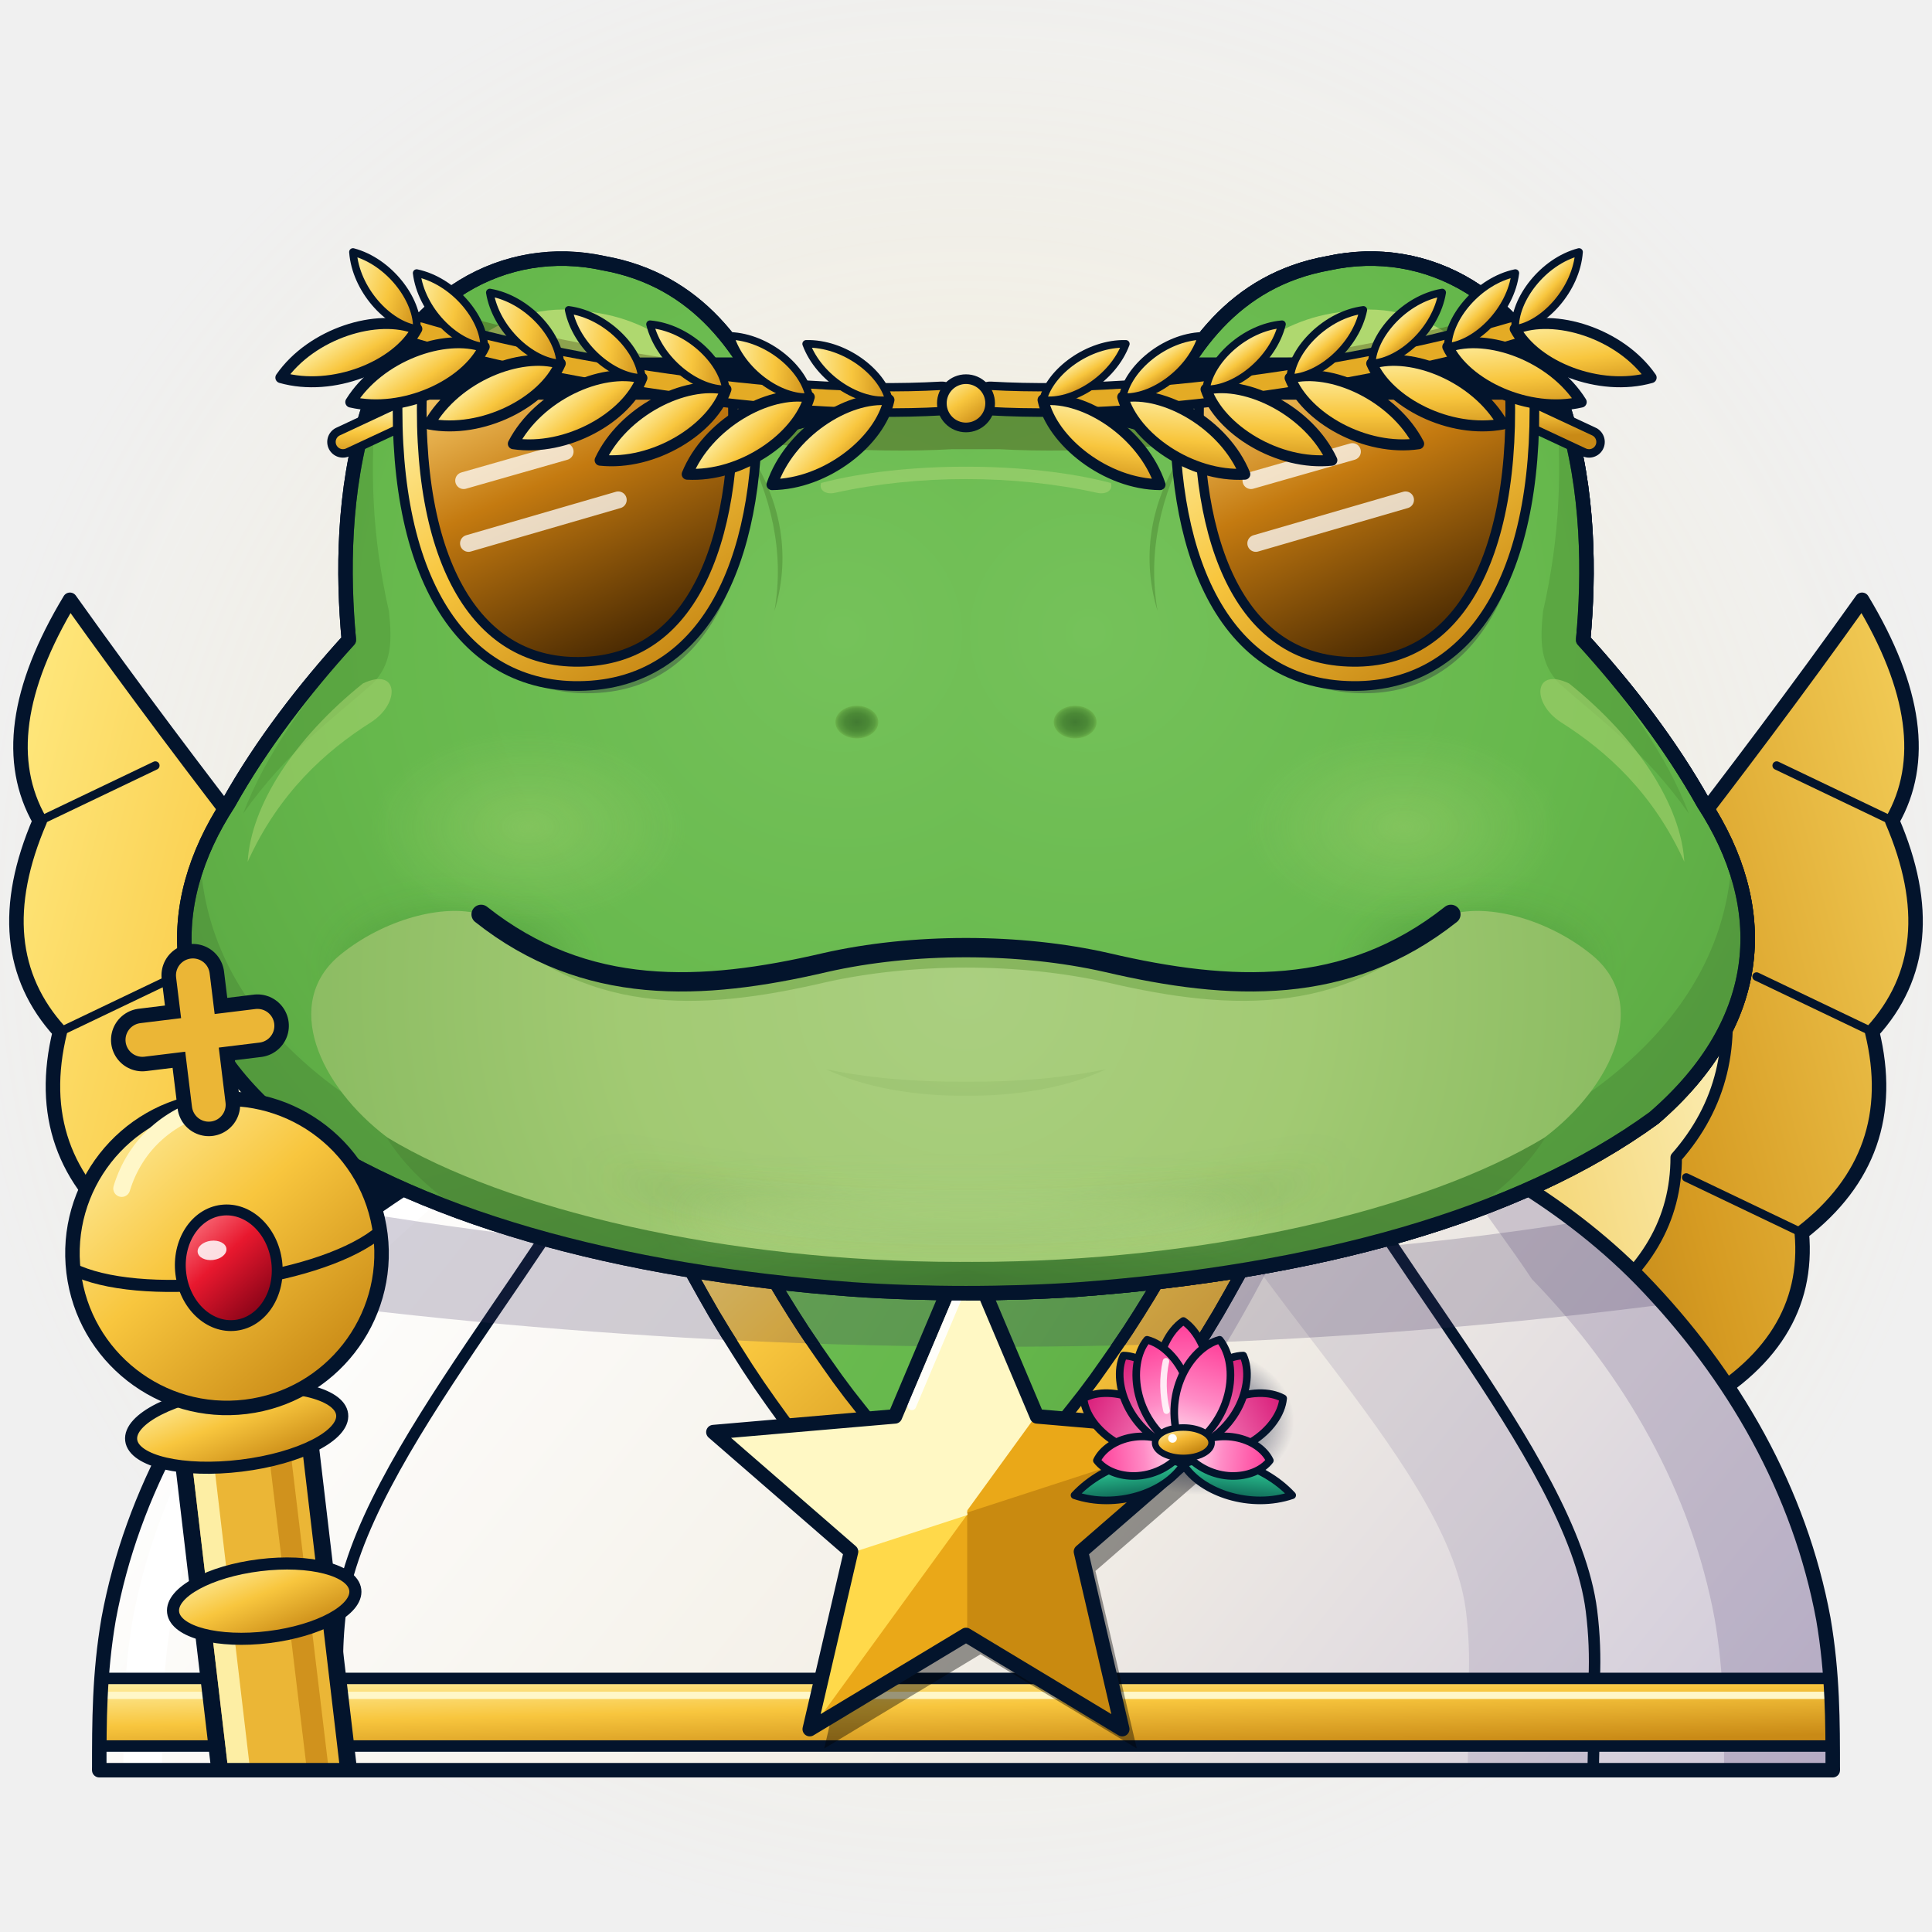
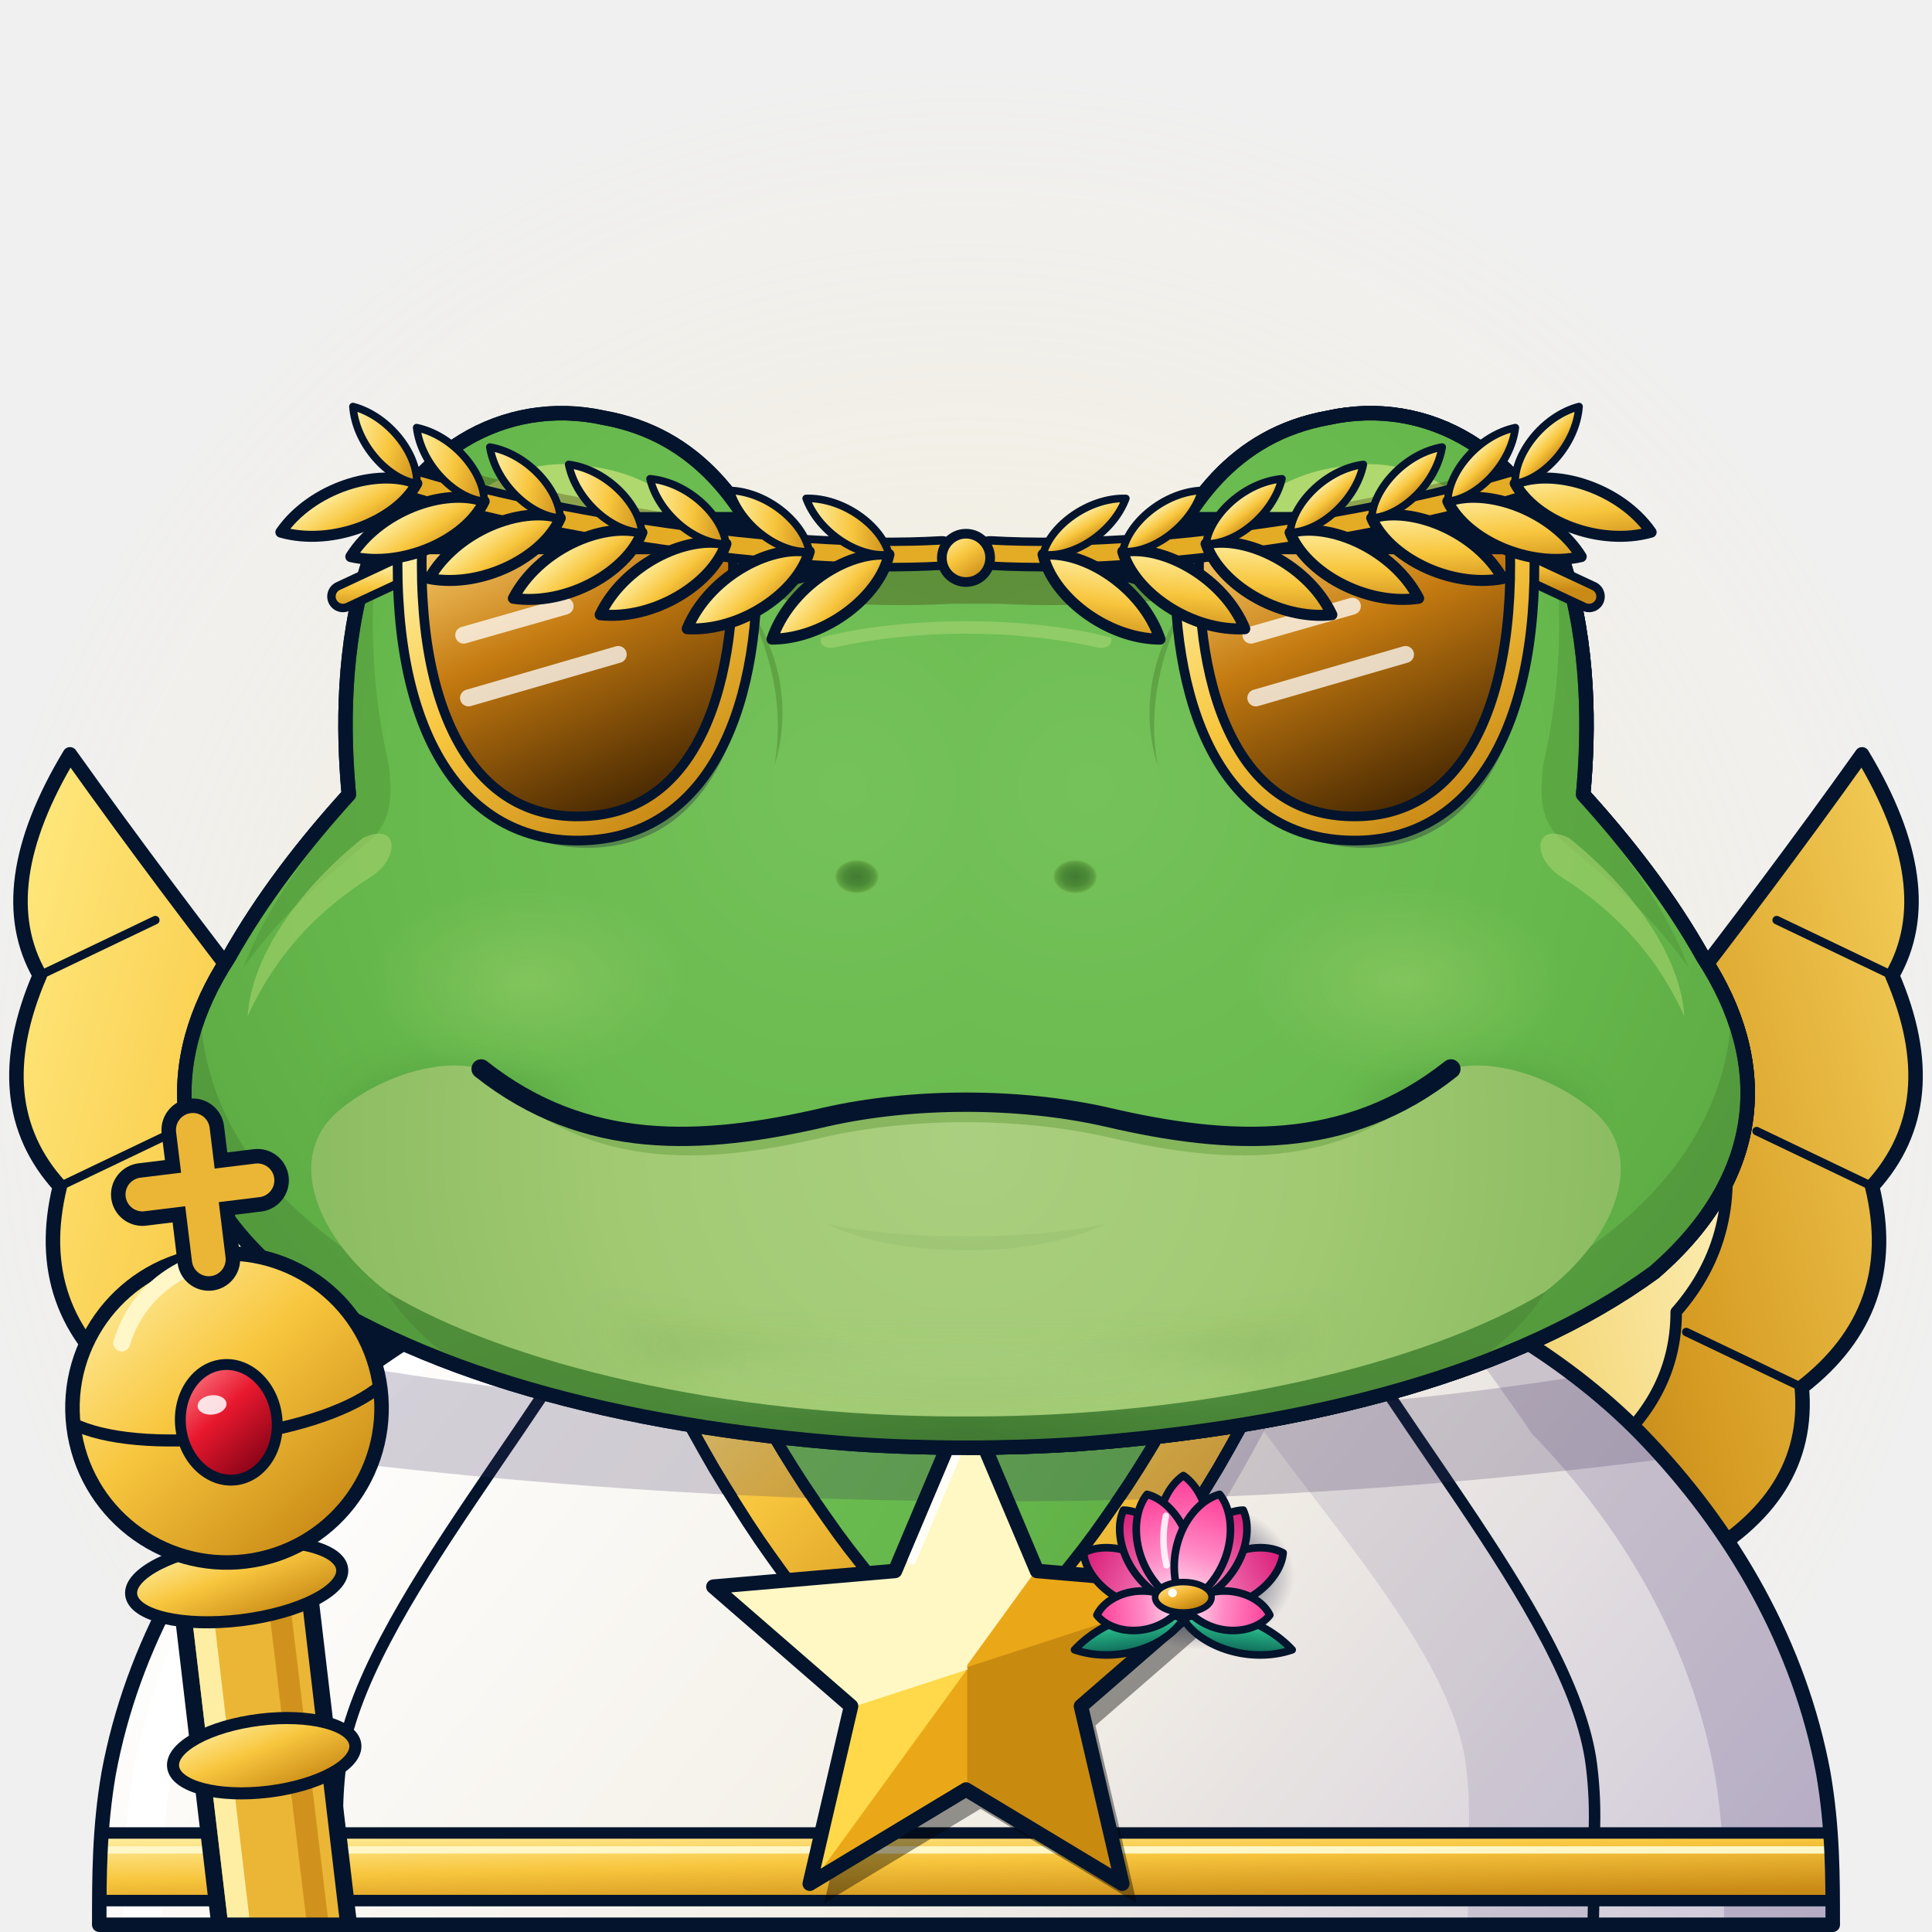
- <svg xmlns="http://www.w3.org/2000/svg" width="1000" height="1000" viewBox="100 17 800 800" role="img" aria-labelledby="icon-title icon-desc">
+ <svg xmlns="http://www.w3.org/2000/svg" width="1000" height="1000" viewBox="100 -47 800 800" role="img" aria-labelledby="icon-title icon-desc">
  <defs>
    <linearGradient id="edge-shade" x1="0" y1="0" x2=".8" y2="1">
      <stop offset="0" stop-color="#5c9f3d" />
      <stop offset=".63" stop-color="#488436" />
      <stop offset="1" stop-color="#2e5b28" />
    </linearGradient>
    <linearGradient id="lip-shadow" x1="489" y1="442" x2="489" y2="458" gradientUnits="userSpaceOnUse">
      <stop stop-color="#729d47" stop-opacity=".1" />
      <stop offset=".5" stop-color="#729d47" stop-opacity=".38" />
      <stop offset="1" stop-color="#729d47" stop-opacity=".15" />
    </linearGradient>
    <linearGradient id="body-skin" x1="300" y1="500" x2="711" y2="760" gradientUnits="userSpaceOnUse">
      <stop offset="0" stop-color="#75c25a" />
      <stop offset=".42" stop-color="#66b84c" />
      <stop offset=".74" stop-color="#59a641" />
      <stop offset="1" stop-color="#43832e" />
    </linearGradient>
    <linearGradient id="gold" x1="0" y1="0" x2=".7" y2="1">
      <stop offset="0" stop-color="#fff4b0" />
      <stop offset=".5" stop-color="#f8c63e" />
      <stop offset="1" stop-color="#c98a16" />
    </linearGradient>
    <linearGradient id="lotus-gold" x1="0" y1="0" x2=".7" y2="1">
      <stop offset="0" stop-color="#fff3b0" />
      <stop offset=".5" stop-color="#f2b632" />
      <stop offset="1" stop-color="#b87808" />
    </linearGradient>
    <linearGradient id="petal" x1="0" y1="0" x2="0" y2="1">
      <stop offset="0" stop-color="#ff3d98" />
      <stop offset=".55" stop-color="#ff8cc6" />
      <stop offset="1" stop-color="#fff0f7" />
    </linearGradient>
    <linearGradient id="petal-back" x1="0" y1="0" x2="0" y2="1">
      <stop offset="0" stop-color="#d81b78" />
      <stop offset="1" stop-color="#ff9fd0" />
    </linearGradient>
    <linearGradient id="leaf" x1="0" y1="0" x2=".7" y2="1">
      <stop offset="0" stop-color="#7cf0bc" />
      <stop offset=".5" stop-color="#22a87f" />
      <stop offset="1" stop-color="#0b5a4e" />
    </linearGradient>
    <linearGradient id="robe" x1="240" y1="480" x2="760" y2="900" gradientUnits="userSpaceOnUse">
      <stop offset="0" stop-color="#fff" />
      <stop offset=".5" stop-color="#f3efe6" />
      <stop offset="1" stop-color="#cbc4d8" />
    </linearGradient>
    <linearGradient id="feather" x1="0" y1="0" x2="1" y2=".4">
      <stop offset="0" stop-color="#ffea82" />
      <stop offset=".5" stop-color="#f8c63e" />
      <stop offset="1" stop-color="#d79c1e" />
    </linearGradient>
    <linearGradient id="covert" x1="0" y1="0" x2="1" y2=".4">
      <stop offset="0" stop-color="#fffbe6" />
      <stop offset="1" stop-color="#ffe05f" />
    </linearGradient>
    <linearGradient id="feather-r" x1="0" y1="0" x2="1" y2=".4">
      <stop offset="0" stop-color="#f4cf5a" />
      <stop offset=".5" stop-color="#d69b22" />
      <stop offset="1" stop-color="#9c650a" />
    </linearGradient>
    <linearGradient id="covert-r" x1="0" y1="0" x2="1" y2=".4">
      <stop offset="0" stop-color="#fdf3c4" />
      <stop offset="1" stop-color="#eec13e" />
    </linearGradient>
    <linearGradient id="leaf-2" x1=".7" y1="1" x2="0" y2="0">
      <stop offset="0" stop-color="#fff4b0" />
      <stop offset=".55" stop-color="#f8c63e" />
      <stop offset="1" stop-color="#c98a16" />
    </linearGradient>
    <linearGradient id="leaf-2-r" x1="0" y1=".8" x2="1" y2=".2">
      <stop offset="0" stop-color="#fff4b0" />
      <stop offset=".55" stop-color="#f8c63e" />
      <stop offset="1" stop-color="#c98a16" />
    </linearGradient>
    <linearGradient id="leaf-2-r-up" x1=".6" y1="1" x2=".4" y2="0">
      <stop offset="0" stop-color="#fff4b0" />
      <stop offset=".55" stop-color="#f8c63e" />
      <stop offset="1" stop-color="#c98a16" />
    </linearGradient>
    <linearGradient id="leaf-2-up" x1="1" y1=".4" x2="0" y2=".6">
      <stop offset="0" stop-color="#fff4b0" />
      <stop offset=".55" stop-color="#f8c63e" />
      <stop offset="1" stop-color="#c98a16" />
    </linearGradient>
    <linearGradient id="gold-2" x1="0" y1="0" x2=".7" y2="1">
      <stop offset="0" stop-color="#fff4b0" />
      <stop offset=".5" stop-color="#f8c63e" />
      <stop offset="1" stop-color="#c98a16" />
    </linearGradient>
    <linearGradient id="lens-gold" x1="0" y1="0" x2=".5" y2="1">
      <stop offset="0" stop-color="#ffd77a" />
      <stop offset=".45" stop-color="#c47a10" />
      <stop offset="1" stop-color="#4a2a02" />
    </linearGradient>
    <linearGradient id="ruby" x1="0" y1="0" x2=".6" y2="1">
      <stop offset="0" stop-color="#ff8a94" />
      <stop offset=".5" stop-color="#e8182e" />
      <stop offset="1" stop-color="#8a0418" />
    </linearGradient>
    <radialGradient id="skin" cx="449" cy="279" r="470" gradientUnits="userSpaceOnUse">
      <stop offset="0" stop-color="#75c25a" />
      <stop offset=".42" stop-color="#66b84c" />
      <stop offset=".74" stop-color="#59a641" />
      <stop offset="1" stop-color="#43832e" />
    </radialGradient>
    <radialGradient id="nose-dimple">
      <stop stop-color="#427b32" />
      <stop offset=".55" stop-color="#4b8936" />
      <stop offset=".85" stop-color="#5a9c40" />
      <stop offset="1" stop-color="#6bb24b" />
    </radialGradient>
    <radialGradient id="cheek-light">
      <stop stop-color="#a2d16f" stop-opacity=".45" />
      <stop offset=".5" stop-color="#a2d16f" stop-opacity=".22" />
      <stop offset="1" stop-color="#a2d16f" stop-opacity="0" />
    </radialGradient>
    <radialGradient id="muzzle" cx="500" cy="425" r="283" gradientUnits="userSpaceOnUse">
      <stop stop-color="#aacf80" />
      <stop offset=".5" stop-color="#a2ca73" />
      <stop offset="1" stop-color="#8abb61" />
    </radialGradient>
    <radialGradient id="halo" cx="500" cy="400" r="420" gradientUnits="userSpaceOnUse">
      <stop offset="0" stop-color="#fff6d0" stop-opacity=".32" />
      <stop offset=".6" stop-color="#ffe9a0" stop-opacity=".12" />
      <stop offset="1" stop-color="#ffe9a0" stop-opacity="0" />
    </radialGradient>
    <radialGradient id="lotus-shadow">
      <stop offset="0" stop-color="#000a2e" />
      <stop offset=".7" stop-color="#000a2e" />
      <stop offset="1" stop-color="#000a2e" stop-opacity="0" />
    </radialGradient>
    <clipPath id="head-clip">
      <path d="M 244.45 282 C 241.93 255 242 220 252 188 C 268 140 309 117 350 126 C 389 133 409 162 422 194 C 473 179 527 179 578 194 C 591 162 611 133 650 126 C 691 117 732 140 748 188 C 758 220 758.07 255 755.55 282 C 773.73 302 791.63 325 805.42 349.66 C 833.07 392.13 831.65 439.42 784.94 479.85 C 728.35 521.11 643.64 543.73 546.62 550.95 C 516.38 552.98 483.62 552.98 453.38 550.95 C 356.36 543.73 271.65 521.11 215.06 479.85 C 168.35 439.42 166.93 392.13 194.58 349.66 C 208.37 325 226.27 302 244.45 282 Z" />
    </clipPath>
    <clipPath id="body-clip-2">
      <path d="M 335.1 476 C 296.3 490 253.62 513.1 220.64 546.7 C 181.84 586.6 154.68 634.9 144.98 687.4 C 141.1 710 141.1 730 141.1 750 C 139.1 890 137.1 960 137.1 960 L 862.9 960 C 862.9 960 860.9 890 858.9 750 C 858.9 730 858.9 710 855.02 687.4 C 845.32 634.9 818.16 586.6 779.36 546.7 C 746.38 513.1 703.7 490 664.9 476 Z" />
    </clipPath>
    <clipPath id="cut">
      <rect x="-200" y="-200" width="1400" height="950" />
    </clipPath>
    <clipPath id="chin-band-clip">
      <path d="M 109.99 488.05 C 338.08 553.99 671.67 562 905.29 488.05 L 913.35 537.41 C 630.7 591 355.64 583 102.25 537.41 Z" />
    </clipPath>
    <filter id="soft-volume" x="100" y="260" width="800" height="380" filterUnits="userSpaceOnUse">
      <feGaussianBlur stdDeviation="8" />
    </filter>
    <clipPath id="mirror-half">
      <rect x="-4500" y="-5000" width="5000" height="10000" />
    </clipPath>
  </defs>
  <circle cx="500" cy="400" r="420" fill="url(#halo)" />
  <g id="wings" stroke="#03142c" stroke-linecap="round" stroke-linejoin="round">
    <g id="wing-l">
      <g transform="translate(104 750) scale(1.04) translate(-104 -750) translate(24 0)">
        <path d="M 340 612 C 300 526 208 430 104 284 Q 72 337.1 92 372 Q 70 423.1 100 456 Q 88 505.1 128 536 Q 175 575 172 606 Q 176 640.1 232 656 Q 241 681.1 302 688 Z" fill="url(#feather)" stroke-width="5.77" />
        <path d="M 138 350 L 92 372 M 146 434 L 100 456 M 174 514 L 128 536 M 218 584 L 172 606 M 278 634 L 232 656" fill="none" stroke-width="3.37" />
        <path d="M 336 600 C 300 528 238 450 170 360 Q 147 402.3 160 432 Q 151 475.3 178 506 Q 178 543.3 214 568 Q 220 596.3 262 612 Q 272 632.3 318 640 Z" fill="url(#covert)" stroke-width="4.57" />
      </g>
    </g>
    <g id="wing-r" transform="translate(1000 0) scale(-1 1)">
      <g transform="translate(104 750) scale(1.04) translate(-104 -750) translate(24 0)">
        <path d="M 340 612 C 300 526 208 430 104 284 Q 72 337.1 92 372 Q 70 423.1 100 456 Q 88 505.1 128 536 Q 124 580.1 172 606 Q 176 640.1 232 656 Q 241 681.1 302 688 Z" fill="url(#feather-r)" stroke-width="5.77" />
        <path d="M 138 350 L 92 372 M 146 434 L 100 456 M 174 514 L 128 536 M 218 584 L 172 606 M 278 634 L 232 656" fill="none" stroke-width="3.37" />
        <path d="M 336 600 C 300 528 238 450 170 360 Q 147 402.3 160 432 Q 151 475.3 178 506 Q 178 543.3 214 568 Q 220 596.3 262 612 Q 272 632.3 318 640 Z" fill="url(#covert-r)" stroke-width="4.57" />
      </g>
    </g>
  </g>
  <g stroke="#03142c" stroke-linecap="round" stroke-linejoin="round" stroke-width="6">
    <g id="body">
      <g clip-path="url(#cut)">
        <path d="M 335.1 476 C 296.3 490 253.62 513.1 220.64 546.7 C 181.84 586.6 154.68 634.9 144.98 687.4 C 141.1 710 141.1 730 141.1 750 C 139.1 890 137.1 960 137.1 960 L 862.9 960 C 862.9 960 860.9 890 858.9 750 C 858.9 730 858.9 710 855.02 687.4 C 845.32 634.9 818.16 586.6 779.36 546.7 C 746.38 513.1 703.7 490 664.9 476 Z" fill="url(#robe)" stroke="none" />
        <g clip-path="url(#body-clip-2)">
          <path d="M 230.64 546.7 C 191.84 586.6 164.68 634.9 154.98 687.4 C 151.1 710 151.1 730 151.1 750 L 149.1 960 L 165.1 960 L 167.1 750 C 167.1 730 167.1 710 170.98 687.4 C 180.68 634.9 207.84 586.6 246.64 546.7 C 276.64 516.7 326.3 480 312 470 L 290 470 Z" fill="#fff" stroke="none" />
          <path d="M 690 470 L 900 470 L 900 960 L 813.9 960 L 813.9 750 C 813.9 730 813.9 710 810.02 687.4 C 800.32 634.9 773.16 586.6 734.36 546.7 C 714.36 516.7 702 506 690 470 Z" opacity=".22" fill="#5a4a7a" stroke="none" />
          <path d="M 636 462 C 664 530 751 620 759 684 C 760.23 693.82 760.51 703.08 760.15 712 C 760.15 862 741 890 739 960 L 687 960 C 689 890 708.15 862 708.15 712 C 708.51 703.08 708.23 693.82 707 684 C 699 620 602 540 580 470 L 621 470 Z" opacity=".14" fill="#5a4a7a" stroke="none" />
          <path d="M 385.0 476.7 L 388.4 484.8 L 391.9 492.8 L 395.6 500.8 L 399.3 508.7 L 403.2 516.5 L 407.2 524.2 L 411.3 531.8 L 415.5 539.3 L 419.8 546.7 L 424.1 553.9 L 428.5 561.0 L 433.0 568.0 L 437.6 574.8 L 442.2 581.4 L 446.8 587.9 L 451.5 594.2 L 456.3 600.3 L 461.0 606.2 L 465.8 611.9 L 470.6 617.4 L 475.4 622.7 L 480.1 627.7 L 484.9 632.5 L 489.7 637.1 L 494.4 641.4 L 499.1 645.5 L 503.7 649.2 L 508.3 652.7 L 491.7 652.7 L 496.3 649.2 L 500.9 645.5 L 505.6 641.4 L 510.3 637.1 L 515.1 632.5 L 519.9 627.7 L 524.6 622.7 L 529.4 617.4 L 534.2 611.9 L 539.0 606.2 L 543.7 600.3 L 548.5 594.2 L 553.2 587.9 L 557.8 581.4 L 562.4 574.8 L 567.0 568.0 L 571.5 561.0 L 575.9 553.9 L 580.2 546.7 L 584.5 539.3 L 588.7 531.8 L 592.8 524.2 L 596.8 516.5 L 600.7 508.7 L 604.4 500.8 L 608.1 492.8 L 611.6 484.8 L 615.0 476.7 Z" fill="url(#body-skin)" stroke="none" />
          <path d="M 641.0 487.3 L 637.4 495.9 L 633.6 504.3 L 629.8 512.7 L 625.8 521.0 L 621.7 529.2 L 617.5 537.3 L 613.2 545.3 L 608.8 553.2 L 604.4 560.9 L 599.8 568.5 L 595.1 576.0 L 590.4 583.4 L 585.6 590.6 L 580.7 597.6 L 575.8 604.4 L 570.8 611.1 L 565.7 617.6 L 560.6 624.0 L 555.5 630.1 L 550.4 636.0 L 545.2 641.7 L 540.0 647.2 L 534.7 652.5 L 529.5 657.5 L 524.2 662.3 L 518.9 666.9 L 513.6 671.2 L 508.3 675.3 L 491.7 652.7 L 496.3 649.2 L 500.9 645.5 L 505.6 641.4 L 510.3 637.1 L 515.1 632.5 L 519.9 627.7 L 524.6 622.7 L 529.4 617.4 L 534.2 611.9 L 539.0 606.2 L 543.7 600.3 L 548.5 594.2 L 553.2 587.9 L 557.8 581.4 L 562.4 574.8 L 567.0 568.0 L 571.5 561.0 L 575.9 553.9 L 580.2 546.7 L 584.5 539.3 L 588.7 531.8 L 592.8 524.2 L 596.8 516.5 L 600.7 508.7 L 604.4 500.8 L 608.1 492.8 L 611.6 484.8 L 615.0 476.7 Z" transform="translate(6 8)" opacity=".25" fill="#5a4a7a" stroke="none" />
          <path d="M 359.0 487.3 L 362.6 495.9 L 366.4 504.3 L 370.2 512.7 L 374.2 521.0 L 378.3 529.2 L 382.5 537.3 L 386.8 545.3 L 391.2 553.2 L 395.6 560.9 L 400.2 568.5 L 404.9 576.0 L 409.6 583.4 L 414.4 590.6 L 419.3 597.6 L 424.2 604.4 L 429.2 611.1 L 434.3 617.6 L 439.4 624.0 L 444.5 630.1 L 449.6 636.0 L 454.8 641.7 L 460.0 647.2 L 465.3 652.5 L 470.5 657.5 L 475.8 662.3 L 481.1 666.9 L 486.4 671.2 L 491.7 675.3 L 508.3 652.7 L 503.7 649.2 L 499.1 645.5 L 494.4 641.4 L 489.7 637.1 L 484.9 632.5 L 480.1 627.7 L 475.4 622.7 L 470.6 617.4 L 465.8 611.9 L 461.0 606.2 L 456.3 600.3 L 451.5 594.2 L 446.8 587.9 L 442.2 581.4 L 437.6 574.8 L 433.0 568.0 L 428.5 561.0 L 424.1 553.9 L 419.8 546.7 L 415.5 539.3 L 411.3 531.8 L 407.2 524.2 L 403.2 516.5 L 399.3 508.7 L 395.6 500.8 L 391.9 492.8 L 388.4 484.8 L 385.0 476.7 Z" fill="url(#gold)" stroke-width="4.75" />
          <path d="M 641.0 487.3 L 637.4 495.9 L 633.6 504.3 L 629.8 512.7 L 625.8 521.0 L 621.7 529.2 L 617.5 537.3 L 613.2 545.3 L 608.8 553.2 L 604.4 560.9 L 599.8 568.5 L 595.1 576.0 L 590.4 583.4 L 585.6 590.6 L 580.7 597.6 L 575.8 604.4 L 570.8 611.1 L 565.7 617.6 L 560.6 624.0 L 555.5 630.1 L 550.4 636.0 L 545.2 641.7 L 540.0 647.2 L 534.7 652.5 L 529.5 657.5 L 524.2 662.3 L 518.9 666.9 L 513.6 671.2 L 508.3 675.3 L 491.7 652.7 L 496.3 649.2 L 500.9 645.5 L 505.6 641.4 L 510.3 637.1 L 515.1 632.5 L 519.9 627.7 L 524.6 622.7 L 529.4 617.4 L 534.2 611.9 L 539.0 606.2 L 543.7 600.3 L 548.5 594.2 L 553.2 587.9 L 557.8 581.4 L 562.4 574.8 L 567.0 568.0 L 571.5 561.0 L 575.9 553.9 L 580.2 546.7 L 584.5 539.3 L 588.7 531.8 L 592.8 524.2 L 596.8 516.5 L 600.7 508.7 L 604.4 500.8 L 608.1 492.8 L 611.6 484.8 L 615.0 476.7 Z" fill="url(#gold)" stroke-width="4.75" />
          <path d="M 364 462 C 336 530 249 620 241 684 C 237 716 243 742 249 770 C 255 820 259 890 261 960" fill="none" stroke-width="4.75" />
          <path d="M 636 462 C 664 530 751 620 759 684 C 760.23 693.82 760.51 703.08 760.15 712 C 760.15 862 741 890 739 960" fill="none" stroke-width="4.75" />
          <path d="M 100 712 L 900 712 L 900 740 L 100 740 Z" fill="url(#gold)" stroke-width="4.75" />
          <path d="M 100 719 L 900 719" fill="none" stroke="#fff7c8" stroke-width="3" />
          <path d="M 109.99 488.05 C 338.08 553.99 671.67 562 905.29 488.05 L 913.35 537.41 C 630.7 591 355.64 583 102.25 537.41 Z" opacity=".22" fill="#3a2c5a" stroke="none" />
          <g transform="translate(500 644) translate(-366 -652)">
            <g id="star">
              <path d="M 366.0 542.0 L 395.4 611.5 L 470.6 618.0 L 413.6 667.5 L 430.7 741.0 L 366.0 702.0 L 301.3 741.0 L 318.4 667.5 L 261.4 618.0 L 336.6 611.5 Z" transform="translate(6 8)" opacity=".4" fill="#000" stroke="none" />
              <path d="M 366.0 542.0 L 395.4 611.5 L 470.6 618.0 L 413.6 667.5 L 430.7 741.0 L 366.0 702.0 L 301.3 741.0 L 318.4 667.5 L 261.4 618.0 L 336.6 611.5 Z" fill="#ffd94a" stroke="none" />
              <path d="M 366.0 652.0 L 366.0 542.0 L 395.4 611.5 Z" fill="#fff8c4" stroke="#fff8c4" stroke-width="1" />
              <path d="M 366.0 652.0 L 395.4 611.5 L 470.6 618.0 Z" fill="#eaa818" stroke="#eaa818" stroke-width="1" />
              <path d="M 366.0 652.0 L 470.6 618.0 L 413.6 667.5 Z" fill="#c98a10" stroke="#c98a10" stroke-width="1" />
              <path d="M 366.0 652.0 L 413.6 667.5 L 430.7 741.0 Z" fill="#c98a10" stroke="#c98a10" stroke-width="1" />
              <path d="M 366.0 652.0 L 430.7 741.0 L 366.0 702.0 Z" fill="#c98a10" stroke="#c98a10" stroke-width="1" />
              <path d="M 366.0 652.0 L 366.0 702.0 L 301.3 741.0 Z" fill="#eaa818" stroke="#eaa818" stroke-width="1" />
              <path d="M 366.0 652.0 L 301.3 741.0 L 318.4 667.5 Z" fill="#ffd94a" stroke="#ffd94a" stroke-width="1" />
              <path d="M 366.0 652.0 L 318.4 667.5 L 261.4 618.0 Z" fill="#fff8c4" stroke="#fff8c4" stroke-width="1" />
              <path d="M 366.0 652.0 L 261.4 618.0 L 336.6 611.5 Z" fill="#fff8c4" stroke="#fff8c4" stroke-width="1" />
              <path d="M 366.0 652.0 L 336.6 611.5 L 366.0 542.0 Z" fill="#fff8c4" stroke="#fff8c4" stroke-width="1" />
              <path d="M 366.0 542.0 L 395.4 611.5 L 470.6 618.0 L 413.6 667.5 L 430.7 741.0 L 366.0 702.0 L 301.3 741.0 L 318.4 667.5 L 261.4 618.0 L 336.6 611.5 Z" fill="none" stroke-width="6" />
              <path d="M 364.55 557.63 L 343.6 607.15" opacity=".9" fill="none" stroke="#fff" stroke-width="3.5" />
            </g>
          </g>
          <g clip-path="url(#chin-band-clip)">
            <path d="M 359.0 487.3 L 362.6 495.9 L 366.4 504.3 L 370.2 512.7 L 374.2 521.0 L 378.3 529.2 L 382.5 537.3 L 386.8 545.3 L 391.2 553.2 L 395.6 560.9 L 400.2 568.5 L 404.9 576.0 L 409.6 583.4 L 414.4 590.6 L 419.3 597.6 L 424.2 604.4 L 429.2 611.1 L 434.3 617.6 L 439.4 624.0 L 444.5 630.1 L 449.6 636.0 L 454.8 641.7 L 460.0 647.2 L 465.3 652.5 L 470.5 657.5 L 475.8 662.3 L 481.1 666.9 L 486.4 671.2 L 491.7 675.3 L 508.3 652.7 L 503.7 649.2 L 499.1 645.5 L 494.4 641.4 L 489.7 637.1 L 484.9 632.5 L 480.1 627.7 L 475.4 622.7 L 470.6 617.4 L 465.8 611.9 L 461.0 606.2 L 456.3 600.3 L 451.5 594.2 L 446.8 587.9 L 442.2 581.4 L 437.6 574.8 L 433.0 568.0 L 428.5 561.0 L 424.1 553.9 L 419.8 546.7 L 415.5 539.3 L 411.3 531.8 L 407.2 524.2 L 403.2 516.5 L 399.3 508.7 L 395.6 500.8 L 391.9 492.8 L 388.4 484.8 L 385.0 476.7 Z" fill="none" stroke-width="4.75" />
            <path d="M 641.0 487.3 L 637.4 495.9 L 633.6 504.3 L 629.8 512.7 L 625.8 521.0 L 621.7 529.2 L 617.5 537.3 L 613.2 545.3 L 608.8 553.2 L 604.4 560.9 L 599.8 568.5 L 595.1 576.0 L 590.4 583.4 L 585.6 590.6 L 580.7 597.6 L 575.8 604.4 L 570.8 611.1 L 565.7 617.6 L 560.6 624.0 L 555.5 630.1 L 550.4 636.0 L 545.2 641.7 L 540.0 647.2 L 534.7 652.5 L 529.5 657.5 L 524.2 662.3 L 518.9 666.9 L 513.6 671.2 L 508.3 675.3 L 491.7 652.7 L 496.3 649.2 L 500.9 645.5 L 505.6 641.4 L 510.3 637.1 L 515.1 632.5 L 519.9 627.7 L 524.6 622.7 L 529.4 617.4 L 534.2 611.9 L 539.0 606.2 L 543.7 600.3 L 548.5 594.2 L 553.2 587.9 L 557.8 581.4 L 562.4 574.8 L 567.0 568.0 L 571.5 561.0 L 575.9 553.9 L 580.2 546.7 L 584.5 539.3 L 588.7 531.8 L 592.8 524.2 L 596.8 516.5 L 600.7 508.7 L 604.4 500.8 L 608.1 492.8 L 611.6 484.8 L 615.0 476.7 Z" fill="none" stroke-width="4.75" />
          </g>
          <g id="lotus" transform="translate(590 618) scale(0.9)">
            <ellipse cx="7" cy="-14" rx="44" ry="34" opacity=".3" fill="url(#lotus-shadow)" stroke="none" />
            <path d="M 0 0 C 10 -10 34 -12 52 -2 C 36 10 12 10 0 0 Z" transform="translate(0 6) scale(1 1) rotate(18)" fill="url(#leaf)" stroke-width="3.5" />
            <path d="M 0 0 C 10 -10 34 -12 52 -2 C 36 10 12 10 0 0 Z" transform="translate(0 6) scale(-1 1) rotate(18)" fill="url(#leaf)" stroke-width="3.5" />
            <path d="M 0 0 C 17 -18.2 11.9 -44.2 0 -52 C -11.9 -44.2 -17 -18.2 0 0 Z" transform="rotate(-62)" fill="url(#petal-back)" stroke-width="3.5" />
            <path d="M 0 0 C 17 -18.2 11.9 -44.2 0 -52 C -11.9 -44.2 -17 -18.2 0 0 Z" transform="rotate(62)" fill="url(#petal-back)" stroke-width="3.5" />
            <path d="M 0 0 C 17 -18.2 11.9 -44.2 0 -52 C -11.9 -44.2 -17 -18.2 0 0 Z" transform="rotate(-32)" fill="url(#petal-back)" stroke-width="3.5" />
            <path d="M 0 0 C 17 -18.2 11.9 -44.2 0 -52 C -11.9 -44.2 -17 -18.2 0 0 Z" transform="rotate(32)" fill="url(#petal-back)" stroke-width="3.5" />
            <path d="M 0 0 C 19 -21 13.3 -51 0 -60 C -13.3 -51 -19 -21 0 0 Z" transform="rotate(0)" fill="url(#petal)" stroke-width="3.5" />
            <path d="M 0 0 C 18 -18.9 12.6 -45.9 0 -54 C -12.6 -45.9 -18 -18.9 0 0 Z" transform="rotate(-18)" fill="url(#petal)" stroke-width="3.5" />
            <path d="M 0 0 C 18 -18.9 12.6 -45.9 0 -54 C -12.6 -45.9 -18 -18.9 0 0 Z" transform="rotate(18)" fill="url(#petal)" stroke-width="3.5" />
            <path d="M 0 0 C 14 -14 9.8 -34 0 -40 C -9.8 -34 -14 -14 0 0 Z" transform="rotate(-96)" fill="url(#petal)" stroke-width="3.5" />
            <path d="M 0 0 C 14 -14 9.8 -34 0 -40 C -9.8 -34 -14 -14 0 0 Z" transform="rotate(96)" fill="url(#petal)" stroke-width="3.5" />
            <path d="M -8.00 -41.47 C -9.65 -34.01 -9.45 -25.98 -7.74 -18.75" opacity=".85" fill="none" stroke="#fff" stroke-width="3" />
            <ellipse cx="0" cy="-4" rx="13" ry="7" fill="url(#lotus-gold)" stroke-width="3" />
            <circle cx="-5" cy="-6" r="2" fill="#fff" stroke="none" />
          </g>
        </g>
        <path d="M 335.1 476 C 296.3 490 253.62 513.1 220.64 546.7 C 181.84 586.6 154.68 634.9 144.98 687.4 C 141.1 710 141.1 730 141.1 750 C 139.1 890 137.1 960 137.1 960 L 862.9 960 C 862.9 960 860.9 890 858.9 750 C 858.9 730 858.9 710 855.02 687.4 C 845.32 634.9 818.16 586.6 779.36 546.7 C 746.38 513.1 703.7 490 664.9 476 Z" fill="none" />
      </g>
    </g>
    <g id="head">
      <path d="M 244.45 282 C 241.93 255 242 220 252 188 C 268 140 309 117 350 126 C 389 133 409 162 422 194 C 473 179 527 179 578 194 C 591 162 611 133 650 126 C 691 117 732 140 748 188 C 758 220 758.07 255 755.55 282 C 773.73 302 791.63 325 805.42 349.66 C 833.07 392.13 831.65 439.42 784.94 479.85 C 728.35 521.11 643.64 543.73 546.62 550.95 C 516.38 552.98 483.62 552.98 453.38 550.95 C 356.36 543.73 271.65 521.11 215.06 479.85 C 168.35 439.42 166.93 392.13 194.58 349.66 C 208.37 325 226.27 302 244.45 282 Z" fill="url(#skin)" stroke="#03142c" />
      <g stroke="none" clip-path="url(#head-clip)">
        <path d="M 183.68 352.87 C 175.94 419.15 221.86 470.41 302.23 500.79 C 455.9 551.97 676.57 525.13 771.84 460.49 C 812.24 427.86 822.95 403.75 815.37 351.76 C 850.83 427.43 840.82 477.89 772.5 512.54 C 661.13 564.33 447.08 588 283.33 540.58 C 181.75 507.64 135.09 446.58 156.04 390.97 Z" opacity=".45" fill="#488436" />
        <path d="M 265.81 206.8 C 275.44 167.24 307.74 139.98 343 146 C 373 149 394 169 405 193 C 384 172 364 164 342 163 C 313.01 159.26 287.53 182.62 267.17 219.19 Z" fill="#afd86f" />
        <path d="M 440 207 C 474 198 526 198 560 207 C 561 210 558 212 554 211 C 520 203.5 480 203.5 446 211 C 442 212 439 210 440 207 Z" transform="translate(0 10)" opacity=".65" fill="#a2d370" stroke="none" stroke-linecap="round" stroke-width="8" />
        <path d="M 408 201 C 423 222 428 246 420.68 270 C 425 245 419 222 408 201 Z" opacity=".55" fill="#518d37" stroke="none" />
        <path d="M 255 183 C 239 220 244.73 260 247.63 281 C 225.8 308 210.22 329 200.64 353.95 C 218.97 328 237.4 315 254.37 300 C 262.04 292 262.48 283 261.03 270 C 254 239 253 211 256 180 Z" opacity=".5" fill="#4f9637" stroke="none" />
        <path d="M 250.28 300 C 221.57 323 203.92 350.73 202.56 373.83 C 215.41 345.42 234.76 328 253.75 316 C 266 308 264.92 293 250.28 300 Z" opacity=".65" fill="#a0cf6a" />
        <path d="M 815.37 351.76 C 822.95 403.75 812.24 427.86 771.84 460.49 C 676.57 525.13 455.9 551.97 302.23 500.79 C 285.31 494.62 269.7 487.57 255.63 479.65 C 279.76 533.13 372.74 557 453.38 563 C 545.36 570 643.74 550.31 726.26 525.92 C 806.33 502.36 844.7 462.76 840.32 411.52 Z" opacity=".86" fill="url(#edge-shade)" stroke="none" />
        <ellipse cx="288.35" cy="416.78" rx="46.52" ry="22" opacity=".22" fill="#2e6a22" filter="url(#soft-volume)" />
        <path d="M 299.22 395.62 C 342.43 429.86 390.59 427.48 441.59 415.59 C 477.82 407.33 522.18 407.33 558.41 415.59 C 609.41 427.48 657.57 429.86 700.78 395.62 C 716.73 390.97 741.19 397.95 758.71 412.04 C 783.73 432.01 767.66 466.85 736.9 486.89 C 689.16 516.66 594.47 539.53 497.48 539.53 C 400.49 539.53 309.51 517.78 260.45 488.05 C 232.34 466.85 216.27 432.01 241.29 412.04 C 258.81 397.95 283.27 390.97 299.22 395.62 Z" fill="url(#muzzle)" />
        <path d="M 299.22 395.62 C 342.43 429.86 390.59 427.48 441.59 415.59 C 477.82 407.33 522.18 407.33 558.41 415.59 C 609.41 427.48 657.57 429.86 700.78 395.62 C 658.81 438.22 610.29 435.83 558.9 423.91 C 522.37 415.59 477.63 415.59 441.1 423.91 C 389.71 435.83 341.19 438.22 299.22 395.62 Z" opacity=".6" fill="#72a749" />
        <ellipse cx="318.81" cy="359.39" rx="65.49" ry="40" opacity=".95" fill="url(#cheek-light)" />
        <path d="M 441.93 459.71 C 475.67 466.85 523.12 466.85 558.01 458.52 C 526.91 473.96 474.29 475.14 441.93 459.71 Z" fill="url(#lip-shadow)" />
        <path d="M 348.16 501.94 C 424.64 524.42 575.36 524.42 651.84 501.94 C 590.57 530.97 409.43 530.97 348.16 501.94 Z" opacity=".55" fill="#3f7a2c" filter="url(#soft-volume)" />
        <ellipse cx="500" cy="520" rx="115.39" ry="6" opacity=".6" fill="#bfe292" filter="url(#soft-volume)" />
      </g>
      <g transform="matrix(-1 0 0 1 1000 0)">
        <g clip-path="url(#mirror-half)">
          <path d="M 244.45 282 C 241.93 255 242 220 252 188 C 268 140 309 117 350 126 C 389 133 409 162 422 194 C 473 179 527 179 578 194 C 591 162 611 133 650 126 C 691 117 732 140 748 188 C 758 220 758.07 255 755.55 282 C 773.73 302 791.63 325 805.42 349.66 C 833.07 392.13 831.65 439.42 784.94 479.85 C 728.35 521.11 643.64 543.73 546.62 550.95 C 516.38 552.98 483.62 552.98 453.38 550.95 C 356.36 543.73 271.65 521.11 215.06 479.85 C 168.35 439.42 166.93 392.13 194.58 349.66 C 208.37 325 226.27 302 244.45 282 Z" fill="url(#skin)" stroke="#03142c" />
          <g stroke="none" clip-path="url(#head-clip)">
            <path d="M 183.68 352.87 C 175.94 419.15 221.86 470.41 302.23 500.79 C 455.9 551.97 676.57 525.13 771.84 460.49 C 812.24 427.86 822.95 403.75 815.37 351.76 C 850.83 427.43 840.82 477.89 772.5 512.54 C 661.13 564.33 447.08 588 283.33 540.58 C 181.75 507.64 135.09 446.58 156.04 390.97 Z" opacity=".45" fill="#488436" />
            <path d="M 265.81 206.8 C 275.44 167.24 307.74 139.98 343 146 C 373 149 394 169 405 193 C 384 172 364 164 342 163 C 313.01 159.26 287.53 182.62 267.17 219.19 Z" fill="#afd86f" />
            <path d="M 440 207 C 474 198 526 198 560 207 C 561 210 558 212 554 211 C 520 203.5 480 203.5 446 211 C 442 212 439 210 440 207 Z" transform="translate(0 10)" opacity=".65" fill="#a2d370" stroke="none" stroke-linecap="round" stroke-width="8" />
            <path d="M 408 201 C 423 222 428 246 420.68 270 C 425 245 419 222 408 201 Z" opacity=".55" fill="#518d37" stroke="none" />
            <path d="M 255 183 C 239 220 244.73 260 247.63 281 C 225.8 308 210.22 329 200.64 353.95 C 218.97 328 237.4 315 254.37 300 C 262.04 292 262.48 283 261.03 270 C 254 239 253 211 256 180 Z" opacity=".5" fill="#4f9637" stroke="none" />
            <path d="M 250.28 300 C 221.57 323 203.92 350.73 202.56 373.83 C 215.41 345.42 234.76 328 253.75 316 C 266 308 264.92 293 250.28 300 Z" opacity=".65" fill="#a0cf6a" />
            <path d="M 815.37 351.76 C 822.95 403.75 812.24 427.86 771.84 460.49 C 676.57 525.13 455.9 551.97 302.23 500.79 C 285.31 494.62 269.7 487.57 255.63 479.65 C 279.76 533.13 372.74 557 453.38 563 C 545.36 570 643.74 550.31 726.26 525.92 C 806.33 502.36 844.7 462.76 840.32 411.52 Z" opacity=".86" fill="url(#edge-shade)" stroke="none" />
            <ellipse cx="288.35" cy="416.78" rx="46.52" ry="22" opacity=".22" fill="#2e6a22" filter="url(#soft-volume)" />
            <path d="M 299.22 395.62 C 342.43 429.86 390.59 427.48 441.59 415.59 C 477.82 407.33 522.18 407.33 558.41 415.59 C 609.41 427.48 657.57 429.86 700.78 395.62 C 716.73 390.97 741.19 397.95 758.71 412.04 C 783.73 432.01 767.66 466.85 736.9 486.89 C 689.16 516.66 594.47 539.53 497.48 539.53 C 400.49 539.53 309.51 517.78 260.45 488.05 C 232.34 466.85 216.27 432.01 241.29 412.04 C 258.81 397.95 283.27 390.97 299.22 395.62 Z" fill="url(#muzzle)" />
            <path d="M 299.22 395.62 C 342.43 429.86 390.59 427.48 441.59 415.59 C 477.82 407.33 522.18 407.33 558.41 415.59 C 609.41 427.48 657.57 429.86 700.78 395.62 C 658.81 438.22 610.29 435.83 558.9 423.91 C 522.37 415.59 477.63 415.59 441.1 423.91 C 389.71 435.83 341.19 438.22 299.22 395.62 Z" opacity=".6" fill="#72a749" />
            <ellipse cx="318.81" cy="359.39" rx="65.49" ry="40" opacity=".95" fill="url(#cheek-light)" />
            <path d="M 441.93 459.71 C 475.67 466.85 523.12 466.85 558.01 458.52 C 526.91 473.96 474.29 475.14 441.93 459.71 Z" fill="url(#lip-shadow)" />
            <path d="M 348.16 501.94 C 424.64 524.42 575.36 524.42 651.84 501.94 C 590.57 530.97 409.43 530.97 348.16 501.94 Z" opacity=".55" fill="#3f7a2c" filter="url(#soft-volume)" />
            <ellipse cx="500" cy="520" rx="115.39" ry="6" opacity=".6" fill="#bfe292" filter="url(#soft-volume)" />
          </g>
        </g>
      </g>
      <g id="expression" fill="none">
        <g id="nose" fill="url(#nose-dimple)" stroke="none">
          <path d="M 445.92 316 A 8.88 6.75 0 1 0 463.69 316 A 8.88 6.75 0 1 0 445.92 316 Z" />
          <path d="M 536.31 316 A 8.88 6.75 0 1 0 554.08 316 A 8.88 6.75 0 1 0 536.31 316 Z" />
        </g>
        <path id="profile-smile" d="M 299.22 395.62 C 342.43 429.86 390.59 427.48 441.59 415.59 C 477.82 407.33 522.18 407.33 558.41 415.59 C 609.41 427.48 657.57 429.86 700.78 395.62" fill="none" stroke="#03142c" stroke-linecap="round" stroke-width="8" />
      </g>
      <path d="M 244.45 282 C 241.93 255 242 220 252 188 C 268 140 309 117 350 126 C 389 133 409 162 422 194 C 473 179 527 179 578 194 C 591 162 611 133 650 126 C 691 117 732 140 748 188 C 758 220 758.07 255 755.55 282 C 773.73 302 791.63 325 805.42 349.66 C 833.07 392.13 831.65 439.42 784.94 479.85 C 728.35 521.11 643.64 543.73 546.62 550.95 C 516.38 552.98 483.62 552.98 453.38 550.95 C 356.36 543.73 271.65 521.11 215.06 479.85 C 168.35 439.42 166.93 392.13 194.58 349.66 C 208.37 325 226.27 302 244.45 282 Z" fill="none" stroke="#03142c" />
    </g>
    <g id="shades">
      <path d="M 272 186 L 242 200 M 728 186 L 758 200" fill="none" stroke-width="13" />
      <path d="M 272 186 L 242 200 M 728 186 L 758 200" fill="none" stroke="url(#gold-2)" stroke-width="6" />
      <path d="M 270 172 L 408 172 C 412 236 394 294 342 296 C 294 298 266 252 270 172 Z" transform="translate(4 8)" opacity=".3" fill="#1a0838" stroke="none" />
      <path d="M 730 172 L 592 172 C 588 236 606 294 658 296 C 706 298 734 252 730 172 Z" transform="translate(4 8)" opacity=".3" fill="#1a0838" stroke="none" />
      <path d="M 270 172 L 408 172 C 412 236 394 294 342 296 C 294 298 266 252 270 172 Z" fill="url(#lens-gold)" stroke-width="14" />
      <path d="M 730 172 L 592 172 C 588 236 606 294 658 296 C 706 298 734 252 730 172 Z" fill="url(#lens-gold)" stroke-width="14" />
      <path d="M 270 172 L 408 172 C 412 236 394 294 342 296 C 294 298 266 252 270 172 Z" fill="none" stroke="url(#gold-2)" stroke-width="6" />
      <path d="M 730 172 L 592 172 C 588 236 606 294 658 296 C 706 298 734 252 730 172 Z" fill="none" stroke="url(#gold-2)" stroke-width="6" />
      <path d="M 268 174 L 410 174 M 590 174 L 732 174" fill="none" stroke-width="17" />
      <path d="M 292 216 L 334 204 M 294 242 L 356 224 M 618 216 L 660 204 M 620 242 L 682 224" opacity=".75" fill="none" stroke="#fff" stroke-width="7" />
    </g>
    <g id="laurel">
      <mask id="laurel-shadow-mask" x="100" y="17" width="800" height="800" maskUnits="userSpaceOnUse">
        <path d="M 244.45 282 C 241.93 255 242 220 252 188 C 268 140 309 117 350 126 C 389 133 409 162 422 194 C 473 179 527 179 578 194 C 591 162 611 133 650 126 C 691 117 732 140 748 188 C 758 220 758.07 255 755.55 282 C 773.73 302 791.63 325 805.42 349.66 C 833.07 392.13 831.65 439.42 784.94 479.85 C 728.35 521.11 643.64 543.73 546.62 550.95 C 516.38 552.98 483.62 552.98 453.38 550.95 C 356.36 543.73 271.65 521.11 215.06 479.85 C 168.35 439.42 166.93 392.13 194.58 349.66 C 208.37 325 226.27 302 244.45 282 Z" fill="#fff" stroke="none" />
        <g fill="none" stroke="#000">
          <path d="M 244.45 282 C 241.93 255 242 220 252 188 C 268 140 309 117 350 126 C 389 133 409 162 422 194 C 473 179 527 179 578 194 C 591 162 611 133 650 126 C 691 117 732 140 748 188 C 758 220 758.07 255 755.55 282 C 773.73 302 791.63 325 805.42 349.66 C 833.07 392.13 831.65 439.42 784.94 479.85 C 728.35 521.11 643.64 543.73 546.62 550.95 C 516.38 552.98 483.62 552.98 453.38 550.95 C 356.36 543.73 271.65 521.11 215.06 479.85 C 168.35 439.42 166.93 392.13 194.58 349.66 C 208.37 325 226.27 302 244.45 282 Z" stroke-width="6" />
          <path d="M 268 174 L 410 174 M 590 174 L 732 174" stroke-width="17" />
          <path d="M 270 172 L 408 172 C 412 236 394 294 342 296 C 294 298 266 252 270 172 Z M 730 172 L 592 172 C 588 236 606 294 658 296 C 706 298 734 252 730 172 Z" fill="#000" stroke-width="14" />
        </g>
      </mask>
      <g mask="url(#laurel-shadow-mask)">
        <g transform="translate(4 6)" opacity=".3" fill="#3a2600" stroke="none">
          <path d="M 262 150 C 318 168 420 186 490 182 L 510 182 C 580 186 682 168 738 150" fill="none" stroke="#3a2600" stroke-width="30" />
        </g>
      </g>
      <g id="laurel-l">
        <path d="M 272.6 153.2 C 325 170 420 186 490 182" fill="none" stroke-width="14" />
        <circle cx="270.5" cy="160.5" r="2.5" fill="#03142c" stroke="none" />
        <path d="M 274 154 C 325.10 169.23 422.45 185.86 490 182" fill="none" stroke="#e4ab25" stroke-width="7" />
        <path d="M 0 0 C 10 -9 32 -10 46 0 C 32 10 10 9 0 0 Z" transform="translate(272.6 153.2) rotate(-199.7) scale(1.3)" fill="url(#leaf-2)" stroke-width="3.5" />
        <path d="M 0 0 C 10 -9 32 -10 46 0 C 32 10 10 9 0 0 Z" transform="translate(272.6 153.2) rotate(-129.7) scale(0.9)" fill="url(#leaf-2-up)" stroke-width="3.5" />
        <path d="M 0 0 C 10 -9 32 -10 46 0 C 32 10 10 9 0 0 Z" transform="translate(300.5 160.6) rotate(-202.5) scale(1.3)" fill="url(#leaf-2)" stroke-width="3.5" />
        <path d="M 0 0 C 10 -9 32 -10 46 0 C 32 10 10 9 0 0 Z" transform="translate(300.5 160.6) rotate(-132.5) scale(0.9)" fill="url(#leaf-2-up)" stroke-width="3.5" />
        <path d="M 0 0 C 10 -9 32 -10 46 0 C 32 10 10 9 0 0 Z" transform="translate(332.0 167.5) rotate(-204.8) scale(1.3)" fill="url(#leaf-2)" stroke-width="3.5" />
        <path d="M 0 0 C 10 -9 32 -10 46 0 C 32 10 10 9 0 0 Z" transform="translate(332.0 167.5) rotate(-134.8) scale(0.9)" fill="url(#leaf-2-up)" stroke-width="3.5" />
        <path d="M 0 0 C 10 -9 32 -10 46 0 C 32 10 10 9 0 0 Z" transform="translate(365.8 173.5) rotate(-207.1) scale(1.3)" fill="url(#leaf-2)" stroke-width="3.5" />
        <path d="M 0 0 C 10 -9 32 -10 46 0 C 32 10 10 9 0 0 Z" transform="translate(365.8 173.5) rotate(-137.1) scale(0.9)" fill="url(#leaf-2-up)" stroke-width="3.5" />
        <path d="M 0 0 C 10 -9 32 -10 46 0 C 32 10 10 9 0 0 Z" transform="translate(400.6 178.2) rotate(-209.4) scale(1.3)" fill="url(#leaf-2)" stroke-width="3.5" />
        <path d="M 0 0 C 10 -9 32 -10 46 0 C 32 10 10 9 0 0 Z" transform="translate(400.6 178.2) rotate(-139.4) scale(0.9)" fill="url(#leaf-2-up)" stroke-width="3.5" />
        <path d="M 0 0 C 10 -9 32 -10 46 0 C 32 10 10 9 0 0 Z" transform="translate(435.1 181.4) rotate(-212.3) scale(1.3)" fill="url(#leaf-2)" stroke-width="3.5" />
        <path d="M 0 0 C 10 -9 32 -10 46 0 C 32 10 10 9 0 0 Z" transform="translate(435.1 181.4) rotate(-142.3) scale(0.9)" fill="url(#leaf-2-up)" stroke-width="3.5" />
        <path d="M 0 0 C 10 -9 32 -10 46 0 C 32 10 10 9 0 0 Z" transform="translate(468.1 182.6) rotate(-215.9) scale(1.3)" fill="url(#leaf-2)" stroke-width="3.5" />
        <path d="M 0 0 C 10 -9 32 -10 46 0 C 32 10 10 9 0 0 Z" transform="translate(468.1 182.6) rotate(-145.9) scale(0.9)" fill="url(#leaf-2-up)" stroke-width="3.5" />
      </g>
      <g transform="translate(1000 0) scale(-1 1)">
        <path d="M 272.6 153.2 C 325 170 420 186 490 182" fill="none" stroke-width="14" />
        <circle cx="270.5" cy="160.5" r="2.5" fill="#03142c" stroke="none" />
        <path d="M 274 154 C 325.10 169.23 422.45 185.86 490 182" fill="none" stroke="#e4ab25" stroke-width="7" />
        <path d="M 0 0 C 10 -9 32 -10 46 0 C 32 10 10 9 0 0 Z" transform="translate(272.6 153.2) rotate(-199.7) scale(1.3)" fill="url(#leaf-2-r)" stroke-width="3.5" />
        <path d="M 0 0 C 10 -9 32 -10 46 0 C 32 10 10 9 0 0 Z" transform="translate(272.6 153.2) rotate(-129.7) scale(0.9)" fill="url(#leaf-2-r-up)" stroke-width="3.5" />
        <path d="M 0 0 C 10 -9 32 -10 46 0 C 32 10 10 9 0 0 Z" transform="translate(300.5 160.6) rotate(-202.5) scale(1.3)" fill="url(#leaf-2-r)" stroke-width="3.5" />
        <path d="M 0 0 C 10 -9 32 -10 46 0 C 32 10 10 9 0 0 Z" transform="translate(300.5 160.6) rotate(-132.5) scale(0.9)" fill="url(#leaf-2-r-up)" stroke-width="3.5" />
        <path d="M 0 0 C 10 -9 32 -10 46 0 C 32 10 10 9 0 0 Z" transform="translate(332.0 167.5) rotate(-204.8) scale(1.3)" fill="url(#leaf-2-r)" stroke-width="3.5" />
        <path d="M 0 0 C 10 -9 32 -10 46 0 C 32 10 10 9 0 0 Z" transform="translate(332.0 167.5) rotate(-134.8) scale(0.9)" fill="url(#leaf-2-r-up)" stroke-width="3.5" />
        <path d="M 0 0 C 10 -9 32 -10 46 0 C 32 10 10 9 0 0 Z" transform="translate(365.8 173.5) rotate(-207.1) scale(1.3)" fill="url(#leaf-2-r)" stroke-width="3.5" />
        <path d="M 0 0 C 10 -9 32 -10 46 0 C 32 10 10 9 0 0 Z" transform="translate(365.8 173.5) rotate(-137.1) scale(0.9)" fill="url(#leaf-2-r-up)" stroke-width="3.5" />
        <path d="M 0 0 C 10 -9 32 -10 46 0 C 32 10 10 9 0 0 Z" transform="translate(400.6 178.2) rotate(-209.4) scale(1.3)" fill="url(#leaf-2-r)" stroke-width="3.5" />
        <path d="M 0 0 C 10 -9 32 -10 46 0 C 32 10 10 9 0 0 Z" transform="translate(400.6 178.2) rotate(-139.4) scale(0.9)" fill="url(#leaf-2-r-up)" stroke-width="3.5" />
        <path d="M 0 0 C 10 -9 32 -10 46 0 C 32 10 10 9 0 0 Z" transform="translate(435.1 181.4) rotate(-212.3) scale(1.3)" fill="url(#leaf-2-r)" stroke-width="3.5" />
        <path d="M 0 0 C 10 -9 32 -10 46 0 C 32 10 10 9 0 0 Z" transform="translate(435.1 181.4) rotate(-142.3) scale(0.9)" fill="url(#leaf-2-r-up)" stroke-width="3.5" />
        <path d="M 0 0 C 10 -9 32 -10 46 0 C 32 10 10 9 0 0 Z" transform="translate(468.1 182.6) rotate(-215.9) scale(1.3)" fill="url(#leaf-2-r)" stroke-width="3.5" />
        <path d="M 0 0 C 10 -9 32 -10 46 0 C 32 10 10 9 0 0 Z" transform="translate(468.1 182.6) rotate(-145.9) scale(0.9)" fill="url(#leaf-2-r-up)" stroke-width="3.5" />
      </g>
      <circle cx="500" cy="184" r="10" fill="url(#gold)" stroke-width="4" />
    </g>
    <circle cx="257" cy="509.5" r="4.5" fill="#03142c" stroke="none" />
    <g clip-path="url(#cut)">
      <g transform="translate(50 60)">
        <path d="M 150 540 L 232 1236" fill="none" stroke-width="60" />
        <path d="M 150 540 L 232 1236" fill="none" stroke="#ebb636" stroke-width="46" />
        <path d="M 133.75 560.15 L 212.22 1226.21" opacity=".9" fill="none" stroke="#fff4b0" stroke-width="9" />
        <path d="M 166 560 L 246 1226" opacity=".8" fill="none" stroke="#c98a16" stroke-width="9" />
        <ellipse cx="159.4" cy="620" rx="38" ry="15" transform="rotate(-7 159.4 620)" fill="url(#gold-2)" stroke-width="5" />
        <ellipse cx="148" cy="548" rx="44" ry="16" transform="rotate(-7 148 548)" fill="url(#gold-2)" stroke-width="5" />
        <g transform="rotate(-7 144 476)">
          <circle cx="144" cy="476" r="64" fill="url(#gold-2)" stroke-width="6" />
          <path d="M 82 476 C 110 492 178 492 206 476" fill="none" stroke-width="5" />
          <path d="M 104 444 C 112 426 128 416 146 414" fill="none" stroke="#fff7c8" stroke-width="7" />
          <ellipse cx="144" cy="482" rx="20" ry="24" fill="url(#ruby)" stroke-width="4.5" />
          <ellipse cx="138" cy="474" rx="6" ry="4" opacity=".85" fill="#fff" stroke="none" />
          <path d="M 144 414 L 144 360 M 120 384 L 168 384" fill="none" stroke-width="26" />
          <path d="M 144 414 L 144 360 M 120 384 L 168 384" fill="none" stroke="#ebb636" stroke-width="14" />
        </g>
      </g>
    </g>
    <path d="M 141.1 750 L 858.9 750" fill="none" />
  </g>
</svg>
